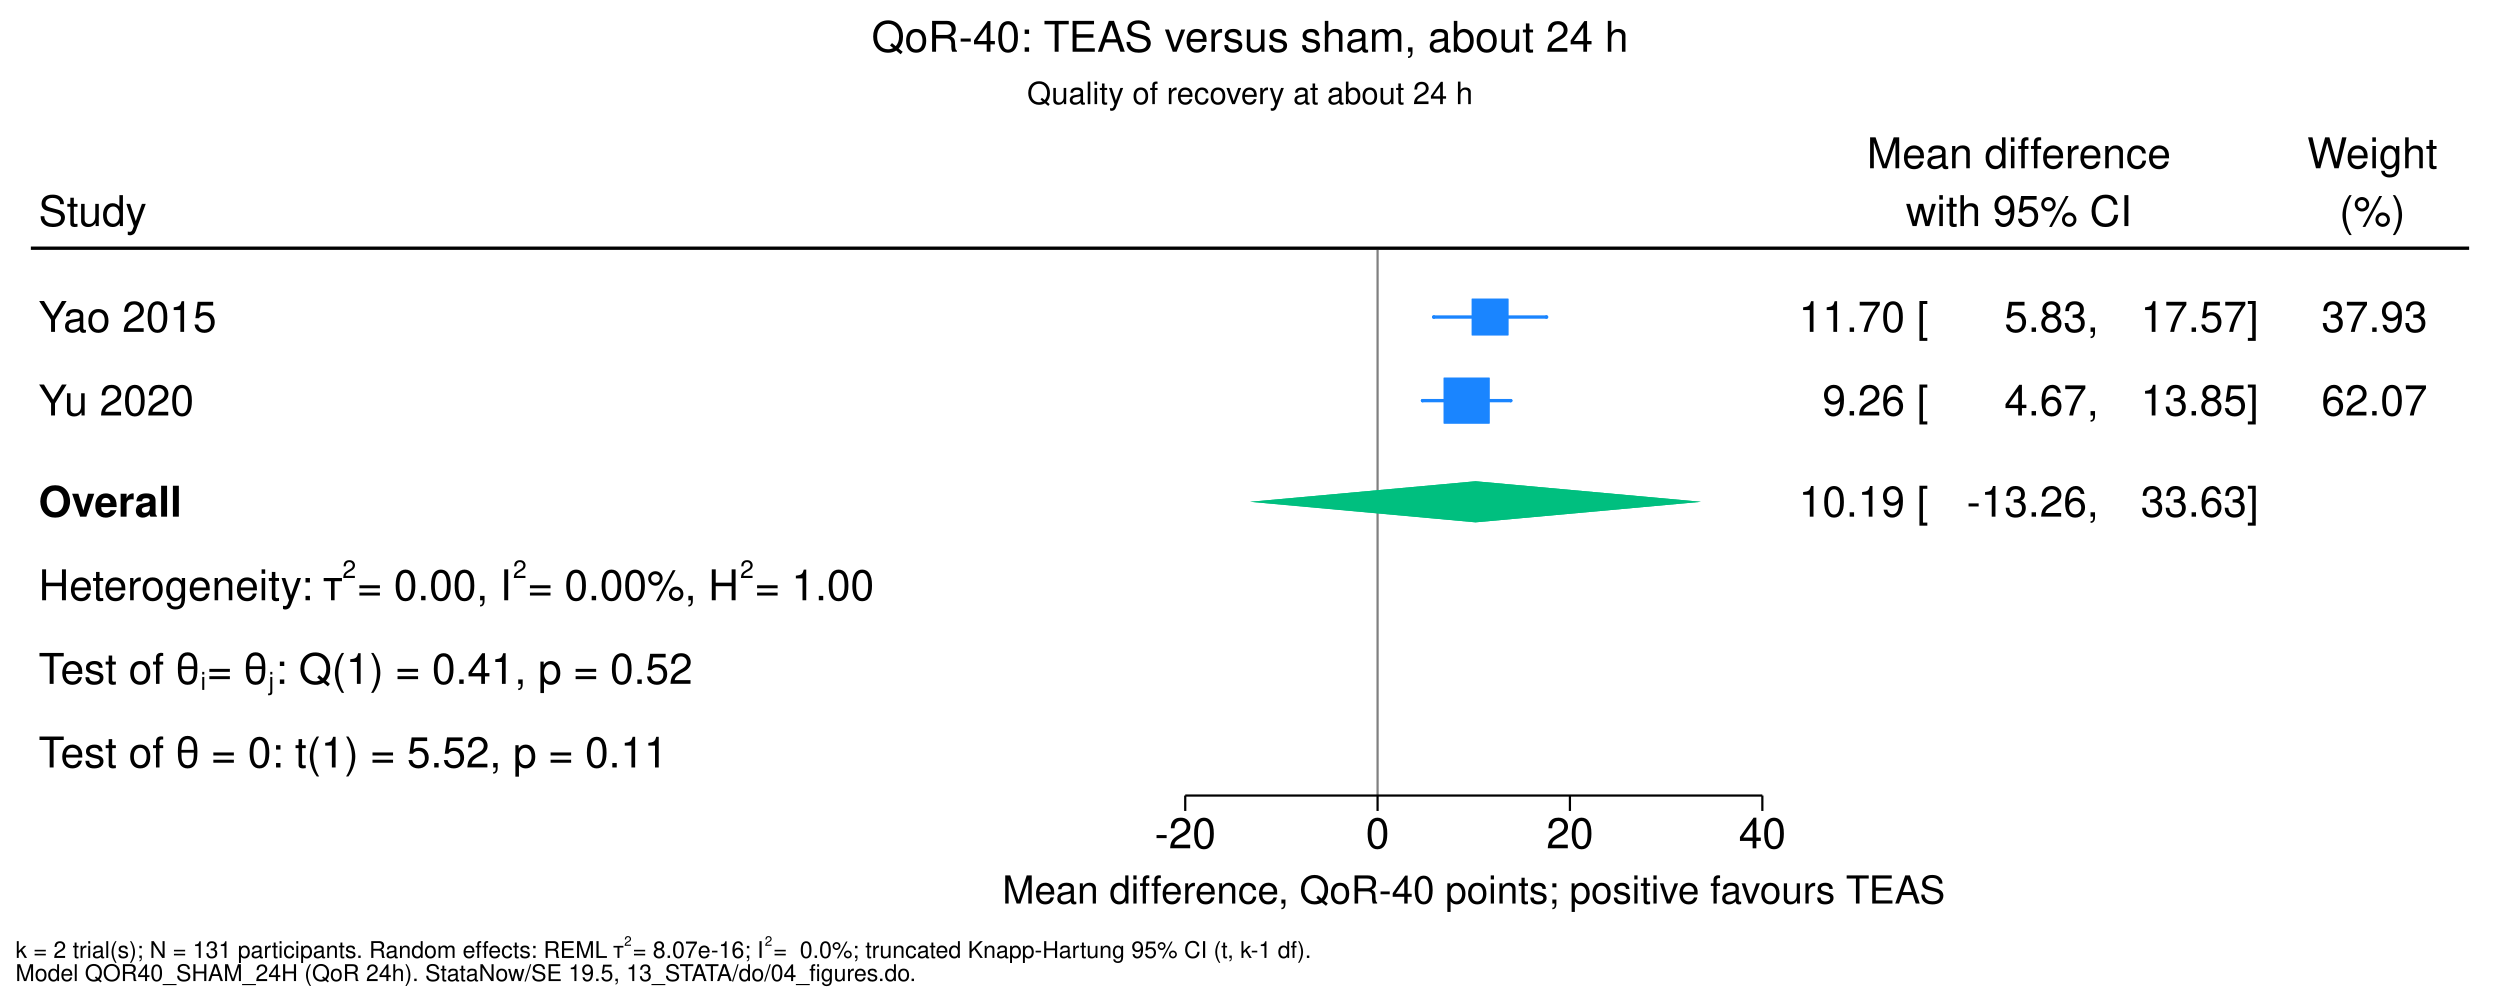
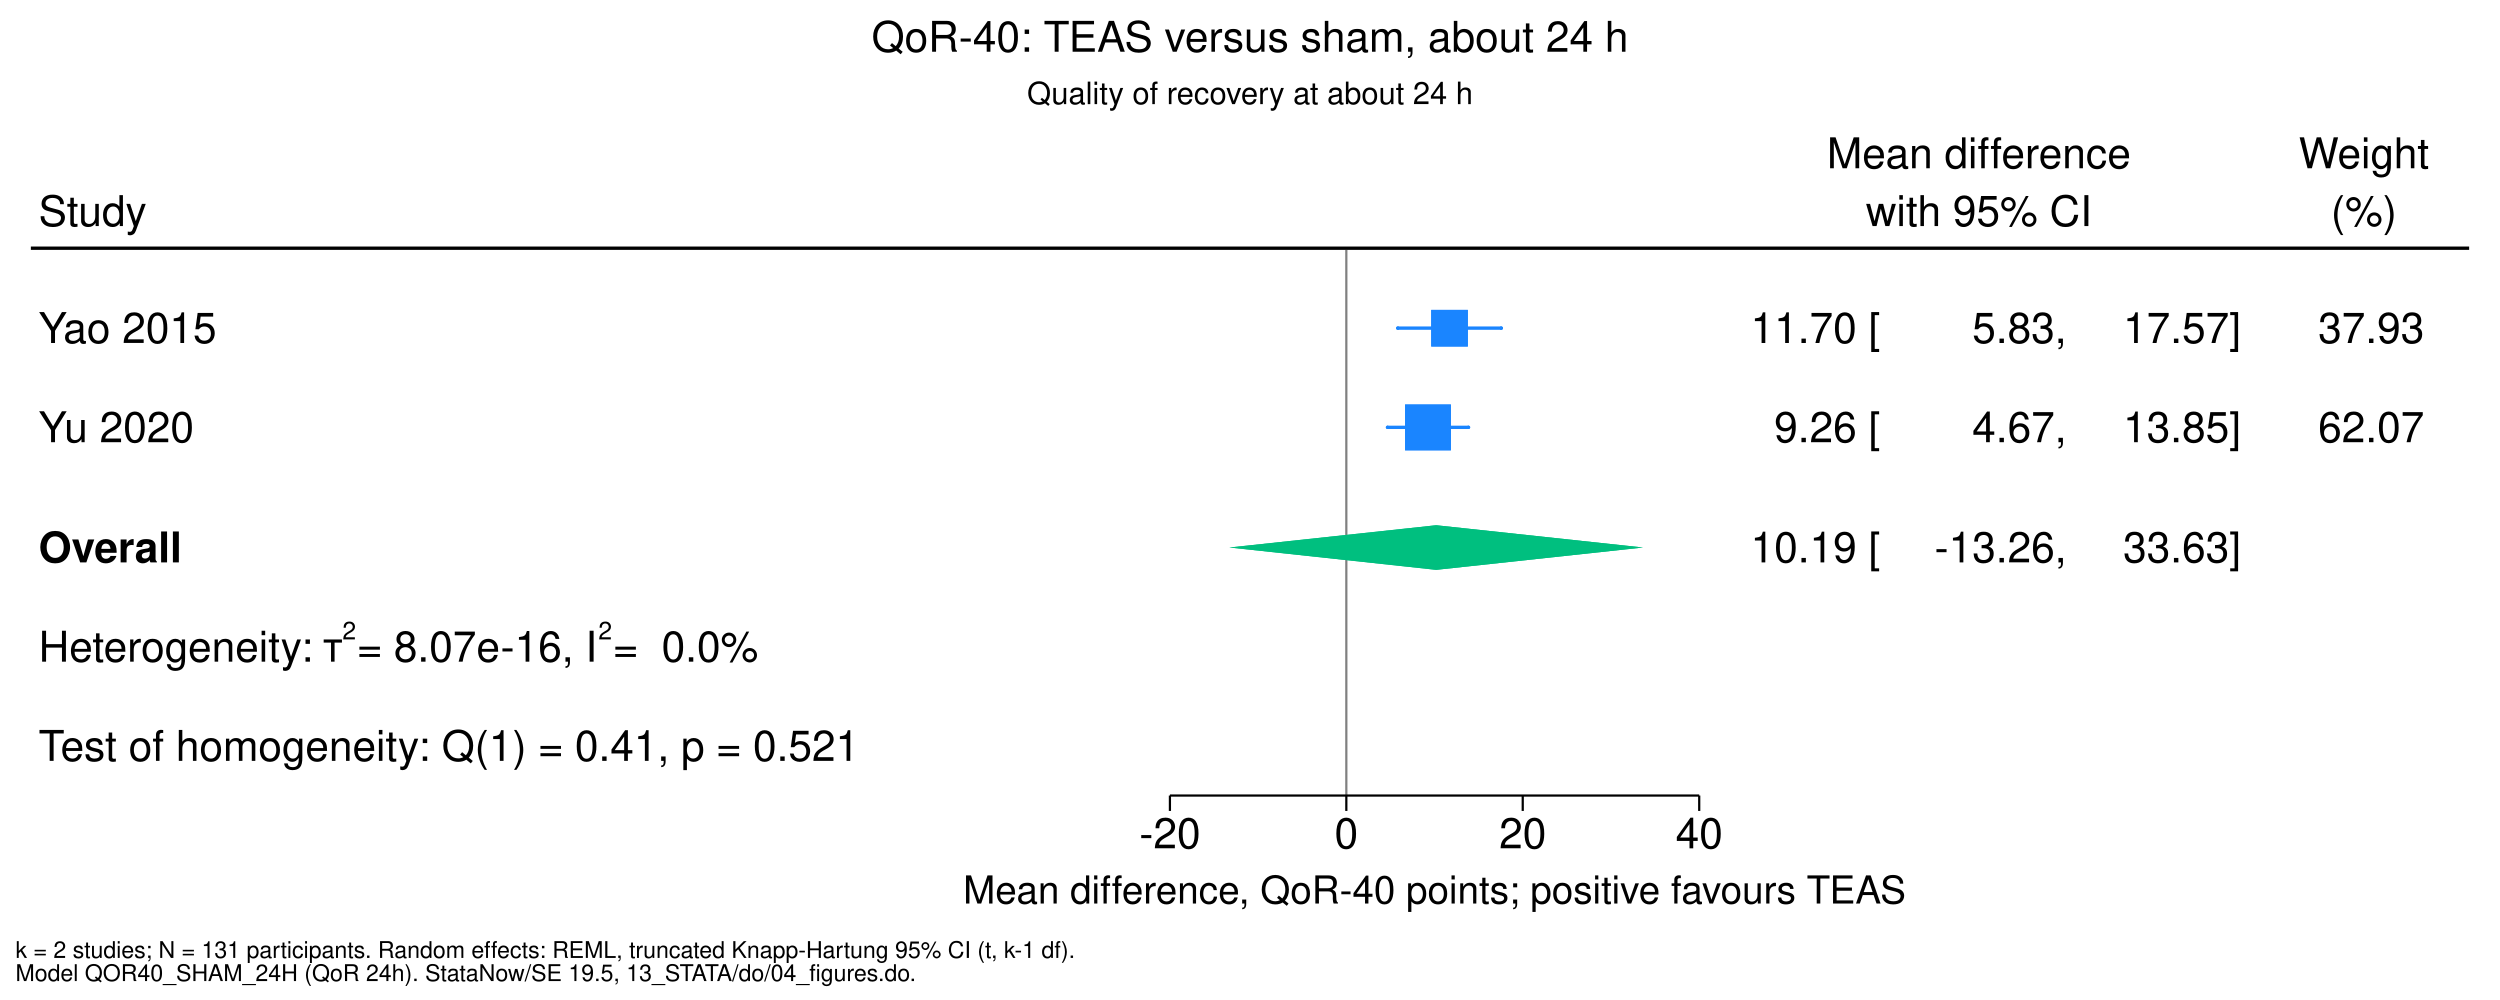
<svg xmlns="http://www.w3.org/2000/svg" xmlns:xlink="http://www.w3.org/1999/xlink" version="1.1" width="9.000in" height="3.600in" viewBox="0 0 6480 2592">
  <rect x="0" y="0" width="6480" height="2592" style="fill:#FFFFFF;stroke:none" />
  <rect x="0.00" y="0.00" width="6480.00" height="2592.00" style="fill:#FFFFFF" />
  <rect x="2.88" y="2.88" width="6474.24" height="2586.24" style="fill:none;stroke:#FFFFFF;stroke-width:5.76" />
  <rect x="40.10" y="40.09" width="6399.81" height="2511.81" style="fill:#FFFFFF" />
  <rect x="42.98" y="42.97" width="6394.05" height="2506.05" style="fill:none;stroke:#FFFFFF;stroke-width:5.76" />
  <rect x="40.10" y="299.09" width="6399.81" height="2132.93" style="fill:#FFFFFF" />
  <rect x="42.98" y="301.97" width="6394.05" height="2127.17" style="fill:none;stroke:#FFFFFF;stroke-width:5.76" />
  <rect x="79.99" y="339.19" width="6320.03" height="2052.74" style="fill:#FFFFFF" />
  <rect x="82.87" y="342.07" width="6314.27" height="2046.98" style="fill:none;stroke:#FFFFFF;stroke-width:5.76" />
-   <text x="100.04" y="860.28" style="font-family:'Helvetica';font-size:109.96px;fill:#000000">Yao 2015</text>
-   <text x="100.04" y="1076.96" style="font-family:'Helvetica';font-size:109.96px;fill:#000000">Yu 2020</text>
-   <text x="100.04" y="1339.19" style="font-family:'Helvetica';font-weight:bold;font-size:109.96px;fill:#000000">Overall</text>
-   <text x="100.04" y="1555.87" style="fill:#000000">
+   <text x="100.04" y="889.04" style="font-family:'Helvetica';font-size:109.96px;fill:#000000">Yao 2015</text>
+   <text x="100.04" y="1146.21" style="font-family:'Helvetica';font-size:109.96px;fill:#000000">Yu 2020</text>
+   <text x="100.04" y="1457.66" style="font-family:'Helvetica';font-weight:bold;font-size:109.96px;fill:#000000">Overall</text>
+   <text x="100.04" y="1715.03" style="fill:#000000">
    <tspan style="font-family:'Helvetica';font-size:109.96px">Heterogeneity: τ</tspan>
    <tspan dy="-57.60px" style="font-family:'Helvetica';font-size:64.11px">2</tspan>
-     <tspan dy="57.60px" style="font-family:'Helvetica';font-size:109.96px"> = 0.00, I</tspan>
+     <tspan dy="57.60px" style="font-family:'Helvetica';font-size:109.96px"> = 8.07e-16, I</tspan>
    <tspan dy="-57.60px" style="font-family:'Helvetica';font-size:64.11px">2</tspan>
-     <tspan dy="57.60px" style="font-family:'Helvetica';font-size:109.96px"> = 0.00%, H</tspan>
-     <tspan dy="-57.60px" style="font-family:'Helvetica';font-size:64.11px">2</tspan>
-     <tspan dy="57.60px" style="font-family:'Helvetica';font-size:109.96px"> = 1.00</tspan>
+     <tspan dy="57.60px" style="font-family:'Helvetica';font-size:109.96px"> =  0.0%</tspan>
  </text>
-   <text x="100.04" y="1772.54" style="fill:#000000">
-     <tspan style="font-family:'Helvetica';font-size:109.96px">Test of θ</tspan>
-     <tspan dy="15.71px" style="font-family:'Helvetica';font-size:64.11px">i</tspan>
-     <tspan dy="-15.71px" style="font-family:'Helvetica';font-size:109.96px"> = θ</tspan>
-     <tspan dy="15.71px" style="font-family:'Helvetica';font-size:64.11px">j</tspan>
-     <tspan dy="-15.71px" style="font-family:'Helvetica';font-size:109.96px">: Q(1) = 0.41, p = 0.52</tspan>
-   </text>
-   <text x="100.04" y="1989.22" style="font-family:'Helvetica';font-size:109.96px;fill:#000000">Test of θ = 0: t(1) = 5.52, p = 0.11</text>
+   <text x="100.04" y="1972.21" style="font-family:'Helvetica';font-size:109.96px;fill:#000000">Test of homogeneity: Q(1) = 0.41, p = 0.521</text>
  <text x="100.04" y="585.95" style="font-family:'Helvetica';font-size:109.96px;fill:#000000">Study</text>
-   <line x1="3570.68" y1="2062.06" x2="3570.68" y2="647.80" style="stroke:#808080;stroke-width:5.76" />
-   <line x1="3862.28" y1="821.74" x2="3716.08" y2="821.74" style="stroke:#1A85FF;stroke-width:8.64" />
-   <line x1="3801.53" y1="1038.42" x2="3687.12" y2="1038.42" style="stroke:#1A85FF;stroke-width:8.64" />
-   <line x1="3716.08" y1="821.74" x2="3716.08" y2="821.74" stroke-linecap="round" style="stroke:#1A85FF;stroke-width:8.64" />
-   <line x1="3716.08" y1="821.74" x2="3716.08" y2="821.74" stroke-linecap="round" style="stroke:#1A85FF;stroke-width:8.64" />
-   <line x1="3687.12" y1="1038.42" x2="3687.12" y2="1038.42" stroke-linecap="round" style="stroke:#1A85FF;stroke-width:8.64" />
-   <line x1="3687.12" y1="1038.42" x2="3687.12" y2="1038.42" stroke-linecap="round" style="stroke:#1A85FF;stroke-width:8.64" />
-   <line x1="3862.28" y1="821.74" x2="4008.69" y2="821.74" style="stroke:#1A85FF;stroke-width:8.64" />
-   <line x1="3801.53" y1="1038.42" x2="3915.95" y2="1038.42" style="stroke:#1A85FF;stroke-width:8.64" />
-   <line x1="4008.69" y1="821.74" x2="4008.69" y2="821.74" stroke-linecap="round" style="stroke:#1A85FF;stroke-width:8.64" />
-   <line x1="4008.69" y1="821.74" x2="4008.69" y2="821.74" stroke-linecap="round" style="stroke:#1A85FF;stroke-width:8.64" />
-   <line x1="3915.95" y1="1038.42" x2="3915.95" y2="1038.42" stroke-linecap="round" style="stroke:#1A85FF;stroke-width:8.64" />
-   <line x1="3915.95" y1="1038.42" x2="3915.95" y2="1038.42" stroke-linecap="round" style="stroke:#1A85FF;stroke-width:8.64" />
-   <rect x="3814.83" y="774.29" width="94.91" height="94.91" style="fill:#1A85FF" />
-   <rect x="3819.15" y="778.61" width="86.27" height="86.27" style="fill:none;stroke:#1A85FF;stroke-width:8.64" />
-   <rect x="3742.13" y="979.02" width="118.80" height="118.80" style="fill:#1A85FF" />
-   <rect x="3746.45" y="983.34" width="110.16" height="110.16" style="fill:none;stroke:#1A85FF;stroke-width:8.64" />
+   <line x1="3489.68" y1="2062.06" x2="3489.68" y2="647.80" style="stroke:#808080;stroke-width:5.76" />
+   <line x1="3757.19" y1="850.50" x2="3622.93" y2="850.50" style="stroke:#1A85FF;stroke-width:8.64" />
+   <line x1="3701.50" y1="1107.68" x2="3596.40" y2="1107.68" style="stroke:#1A85FF;stroke-width:8.64" />
+   <line x1="3622.93" y1="850.50" x2="3622.93" y2="850.50" stroke-linecap="round" style="stroke:#1A85FF;stroke-width:8.64" />
+   <line x1="3622.93" y1="850.50" x2="3622.93" y2="850.50" stroke-linecap="round" style="stroke:#1A85FF;stroke-width:8.64" />
+   <line x1="3596.40" y1="1107.68" x2="3596.40" y2="1107.68" stroke-linecap="round" style="stroke:#1A85FF;stroke-width:8.64" />
+   <line x1="3596.40" y1="1107.68" x2="3596.40" y2="1107.68" stroke-linecap="round" style="stroke:#1A85FF;stroke-width:8.64" />
+   <line x1="3757.19" y1="850.50" x2="3891.44" y2="850.50" style="stroke:#1A85FF;stroke-width:8.64" />
+   <line x1="3701.50" y1="1107.68" x2="3806.39" y2="1107.68" style="stroke:#1A85FF;stroke-width:8.64" />
+   <line x1="3891.44" y1="850.50" x2="3891.44" y2="850.50" stroke-linecap="round" style="stroke:#1A85FF;stroke-width:8.64" />
+   <line x1="3891.44" y1="850.50" x2="3891.44" y2="850.50" stroke-linecap="round" style="stroke:#1A85FF;stroke-width:8.64" />
+   <line x1="3806.39" y1="1107.68" x2="3806.39" y2="1107.68" stroke-linecap="round" style="stroke:#1A85FF;stroke-width:8.64" />
+   <line x1="3806.39" y1="1107.68" x2="3806.39" y2="1107.68" stroke-linecap="round" style="stroke:#1A85FF;stroke-width:8.64" />
+   <rect x="3709.73" y="803.25" width="94.91" height="94.91" style="fill:#1A85FF" />
+   <rect x="3714.05" y="807.57" width="86.27" height="86.27" style="fill:none;stroke:#1A85FF;stroke-width:8.64" />
+   <rect x="3641.90" y="1048.48" width="118.80" height="118.80" style="fill:#1A85FF" />
+   <rect x="3646.22" y="1052.80" width="110.16" height="110.16" style="fill:none;stroke:#1A85FF;stroke-width:8.64" />
  <defs>
-     <path id="path_svztkBCx" d="M3801.53 1038.42 M3240.20 1300.66 L3824.62 1353.92 L4409.03 1300.66 L3824.62 1247.40 Z" stroke-linejoin="round" />
+     <path id="path_kZzYQnhJ" d="M3701.30 1107.88 M3186.54 1419.12 L3722.56 1477.04 L4258.58 1419.12 L3722.56 1361.41 Z" stroke-linejoin="round" />
  </defs>
  <defs>
-     <clipPath id="clipPath_zpDNHZfR">
-       <use xlink:href="#path_svztkBCx" />
+     <clipPath id="clipPath_GelQHNXF">
+       <use xlink:href="#path_kZzYQnhJ" />
    </clipPath>
  </defs>
-   <use xlink:href="#path_svztkBCx" style="stroke:none;fill:#00BF7F" />
-   <use xlink:href="#path_svztkBCx" style="fill:none;stroke:#00BF7F;stroke-width:17.28" clip-path="url(#clipPath_zpDNHZfR)" />
-   <line x1="3072.13" y1="2062.06" x2="4568.00" y2="2062.06" style="stroke:#000000;stroke-width:5.76" />
-   <line x1="3072.13" y1="2062.06" x2="3072.13" y2="2101.95" style="stroke:#000000;stroke-width:5.76" />
-   <text x="3072.13" y="2198.87" style="font-family:'Helvetica';font-size:109.96px;fill:#000000" text-anchor="middle">-20</text>
-   <line x1="3570.68" y1="2062.06" x2="3570.68" y2="2101.95" style="stroke:#000000;stroke-width:5.76" />
-   <text x="3570.68" y="2198.87" style="font-family:'Helvetica';font-size:109.96px;fill:#000000" text-anchor="middle">0</text>
-   <line x1="4069.24" y1="2062.06" x2="4069.24" y2="2101.95" style="stroke:#000000;stroke-width:5.76" />
-   <text x="4069.24" y="2198.87" style="font-family:'Helvetica';font-size:109.96px;fill:#000000" text-anchor="middle">20</text>
-   <line x1="4568.00" y1="2062.06" x2="4568.00" y2="2101.95" style="stroke:#000000;stroke-width:5.76" />
-   <text x="4568.00" y="2198.87" style="font-family:'Helvetica';font-size:109.96px;fill:#000000" text-anchor="middle">40</text>
-   <text x="3819.96" y="2341.97" style="font-family:'Helvetica';font-size:100.04px;fill:#000000" text-anchor="middle">Mean difference, QoR-40 points; positive favours TEAS</text>
-   <text x="5233.01" y="585.95" style="font-family:'Helvetica';font-size:109.96px;fill:#000000" text-anchor="middle">with 95% CI</text>
-   <text x="5233.01" y="436.10" style="font-family:'Helvetica';font-size:109.96px;fill:#000000" text-anchor="middle">Mean difference</text>
-   <text x="4998.71" y="860.28" style="font-family:'Helvetica';font-size:109.96px;fill:#000000" text-anchor="end">11.70 [</text>
-   <text x="4998.71" y="1076.96" style="font-family:'Helvetica';font-size:109.96px;fill:#000000" text-anchor="end">9.26 [</text>
-   <text x="4998.71" y="1339.19" style="font-family:'Helvetica';font-size:109.96px;fill:#000000" text-anchor="end">10.19 [</text>
-   <text x="5439.76" y="860.28" style="font-family:'Helvetica';font-size:109.96px;fill:#000000" text-anchor="end">5.83,</text>
-   <text x="5439.76" y="1076.96" style="font-family:'Helvetica';font-size:109.96px;fill:#000000" text-anchor="end">4.67,</text>
-   <text x="5439.76" y="1339.19" style="font-family:'Helvetica';font-size:109.96px;fill:#000000" text-anchor="end">-13.26,</text>
-   <text x="5854.48" y="860.28" style="font-family:'Helvetica';font-size:109.96px;fill:#000000" text-anchor="end">17.57]</text>
-   <text x="5854.48" y="1076.96" style="font-family:'Helvetica';font-size:109.96px;fill:#000000" text-anchor="end">13.85]</text>
-   <text x="5854.48" y="1339.19" style="font-family:'Helvetica';font-size:109.96px;fill:#000000" text-anchor="end">33.63]</text>
-   <text x="6292.08" y="860.28" style="font-family:'Helvetica';font-size:109.96px;fill:#000000" text-anchor="end">37.93</text>
-   <text x="6292.08" y="1076.96" style="font-family:'Helvetica';font-size:109.96px;fill:#000000" text-anchor="end">62.07</text>
-   <text x="6149.12" y="585.95" style="font-family:'Helvetica';font-size:109.96px;fill:#000000" text-anchor="middle">(%)</text>
-   <text x="6149.12" y="436.10" style="font-family:'Helvetica';font-size:109.96px;fill:#000000" text-anchor="middle">Weight</text>
+   <use xlink:href="#path_kZzYQnhJ" style="stroke:none;fill:#00BF7F" />
+   <use xlink:href="#path_kZzYQnhJ" style="fill:none;stroke:#00BF7F;stroke-width:17.28" clip-path="url(#clipPath_GelQHNXF)" />
+   <line x1="3032.44" y1="2062.06" x2="4404.38" y2="2062.06" style="stroke:#000000;stroke-width:5.76" />
+   <line x1="3032.44" y1="2062.06" x2="3032.44" y2="2101.95" style="stroke:#000000;stroke-width:5.76" />
+   <text x="3032.44" y="2198.87" style="font-family:'Helvetica';font-size:109.96px;fill:#000000" text-anchor="middle">-20</text>
+   <line x1="3489.68" y1="2062.06" x2="3489.68" y2="2101.95" style="stroke:#000000;stroke-width:5.76" />
+   <text x="3489.68" y="2198.87" style="font-family:'Helvetica';font-size:109.96px;fill:#000000" text-anchor="middle">0</text>
+   <line x1="3946.93" y1="2062.06" x2="3946.93" y2="2101.95" style="stroke:#000000;stroke-width:5.76" />
+   <text x="3946.93" y="2198.87" style="font-family:'Helvetica';font-size:109.96px;fill:#000000" text-anchor="middle">20</text>
+   <line x1="4404.38" y1="2062.06" x2="4404.38" y2="2101.95" style="stroke:#000000;stroke-width:5.76" />
+   <text x="4404.38" y="2198.87" style="font-family:'Helvetica';font-size:109.96px;fill:#000000" text-anchor="middle">40</text>
+   <text x="3718.31" y="2341.97" style="font-family:'Helvetica';font-size:100.04px;fill:#000000" text-anchor="middle">Mean difference, QoR-40 points; positive favours TEAS</text>
+   <text x="5129.33" y="585.95" style="font-family:'Helvetica';font-size:109.96px;fill:#000000" text-anchor="middle">with 95% CI</text>
+   <text x="5129.33" y="436.10" style="font-family:'Helvetica';font-size:109.96px;fill:#000000" text-anchor="middle">Mean difference</text>
+   <text x="4873.77" y="889.04" style="font-family:'Helvetica';font-size:109.96px;fill:#000000" text-anchor="end">11.70 [</text>
+   <text x="4873.77" y="1146.21" style="font-family:'Helvetica';font-size:109.96px;fill:#000000" text-anchor="end">9.26 [</text>
+   <text x="4873.77" y="1457.66" style="font-family:'Helvetica';font-size:109.96px;fill:#000000" text-anchor="end">10.19 [</text>
+   <text x="5356.53" y="889.04" style="font-family:'Helvetica';font-size:109.96px;fill:#000000" text-anchor="end">5.83,</text>
+   <text x="5356.53" y="1146.21" style="font-family:'Helvetica';font-size:109.96px;fill:#000000" text-anchor="end">4.67,</text>
+   <text x="5356.53" y="1457.66" style="font-family:'Helvetica';font-size:109.96px;fill:#000000" text-anchor="end">-13.26,</text>
+   <text x="5808.71" y="889.04" style="font-family:'Helvetica';font-size:109.96px;fill:#000000" text-anchor="end">17.57]</text>
+   <text x="5808.71" y="1146.21" style="font-family:'Helvetica';font-size:109.96px;fill:#000000" text-anchor="end">13.85]</text>
+   <text x="5808.71" y="1457.66" style="font-family:'Helvetica';font-size:109.96px;fill:#000000" text-anchor="end">33.63]</text>
+   <text x="6283.78" y="889.04" style="font-family:'Helvetica';font-size:109.96px;fill:#000000" text-anchor="end">37.93</text>
+   <text x="6283.78" y="1146.21" style="font-family:'Helvetica';font-size:109.96px;fill:#000000" text-anchor="end">62.07</text>
+   <text x="6127.25" y="585.95" style="font-family:'Helvetica';font-size:109.96px;fill:#000000" text-anchor="middle">(%)</text>
+   <text x="6127.25" y="436.10" style="font-family:'Helvetica';font-size:109.96px;fill:#000000" text-anchor="middle">Weight</text>
  <line x1="79.99" y1="643.34" x2="6400.01" y2="643.34" style="stroke:#000000;stroke-width:8.64" />
-   <text x="40.10" y="2483.02" style="fill:#000000">
-     <tspan style="font-family:'Helvetica';font-size:59.94px">k = 2 trial(s); N = 131 participants. Random effects: REML τ</tspan>
-     <tspan dy="-31.40px" style="font-family:'Helvetica';font-size:34.95px">2</tspan>
-     <tspan dy="31.40px" style="font-family:'Helvetica';font-size:59.94px"> = 8.07e-16; I</tspan>
-     <tspan dy="-31.40px" style="font-family:'Helvetica';font-size:34.95px">2</tspan>
-     <tspan dy="31.40px" style="font-family:'Helvetica';font-size:59.94px"> =  0.0%; truncated Knapp-Hartung 95% CI (t, k-1 df).</tspan>
-   </text>
+   <text x="40.10" y="2483.02" style="font-family:'Helvetica';font-size:59.94px;fill:#000000">k = 2 studies; N = 131 participants. Random effects: REML, truncated Knapp-Hartung 95% CI (t, k-1 df).</text>
  <text x="40.10" y="2542.96" style="font-family:'Helvetica';font-size:59.94px;fill:#000000">Model QOR40_SHAM_24H (QoR 24h). StataNow/SE 19.5, 13_STATA/do/04_figures.do.</text>
  <text x="3240.00" y="269.83" style="font-family:'Helvetica';font-size:79.99px;fill:#000000" text-anchor="middle">Quality of recovery at about 24 h</text>
  <text x="3240.00" y="134.18" style="font-family:'Helvetica';font-size:109.96px;fill:#000000" text-anchor="middle">QoR-40: TEAS versus sham, about 24 h</text>
</svg>
